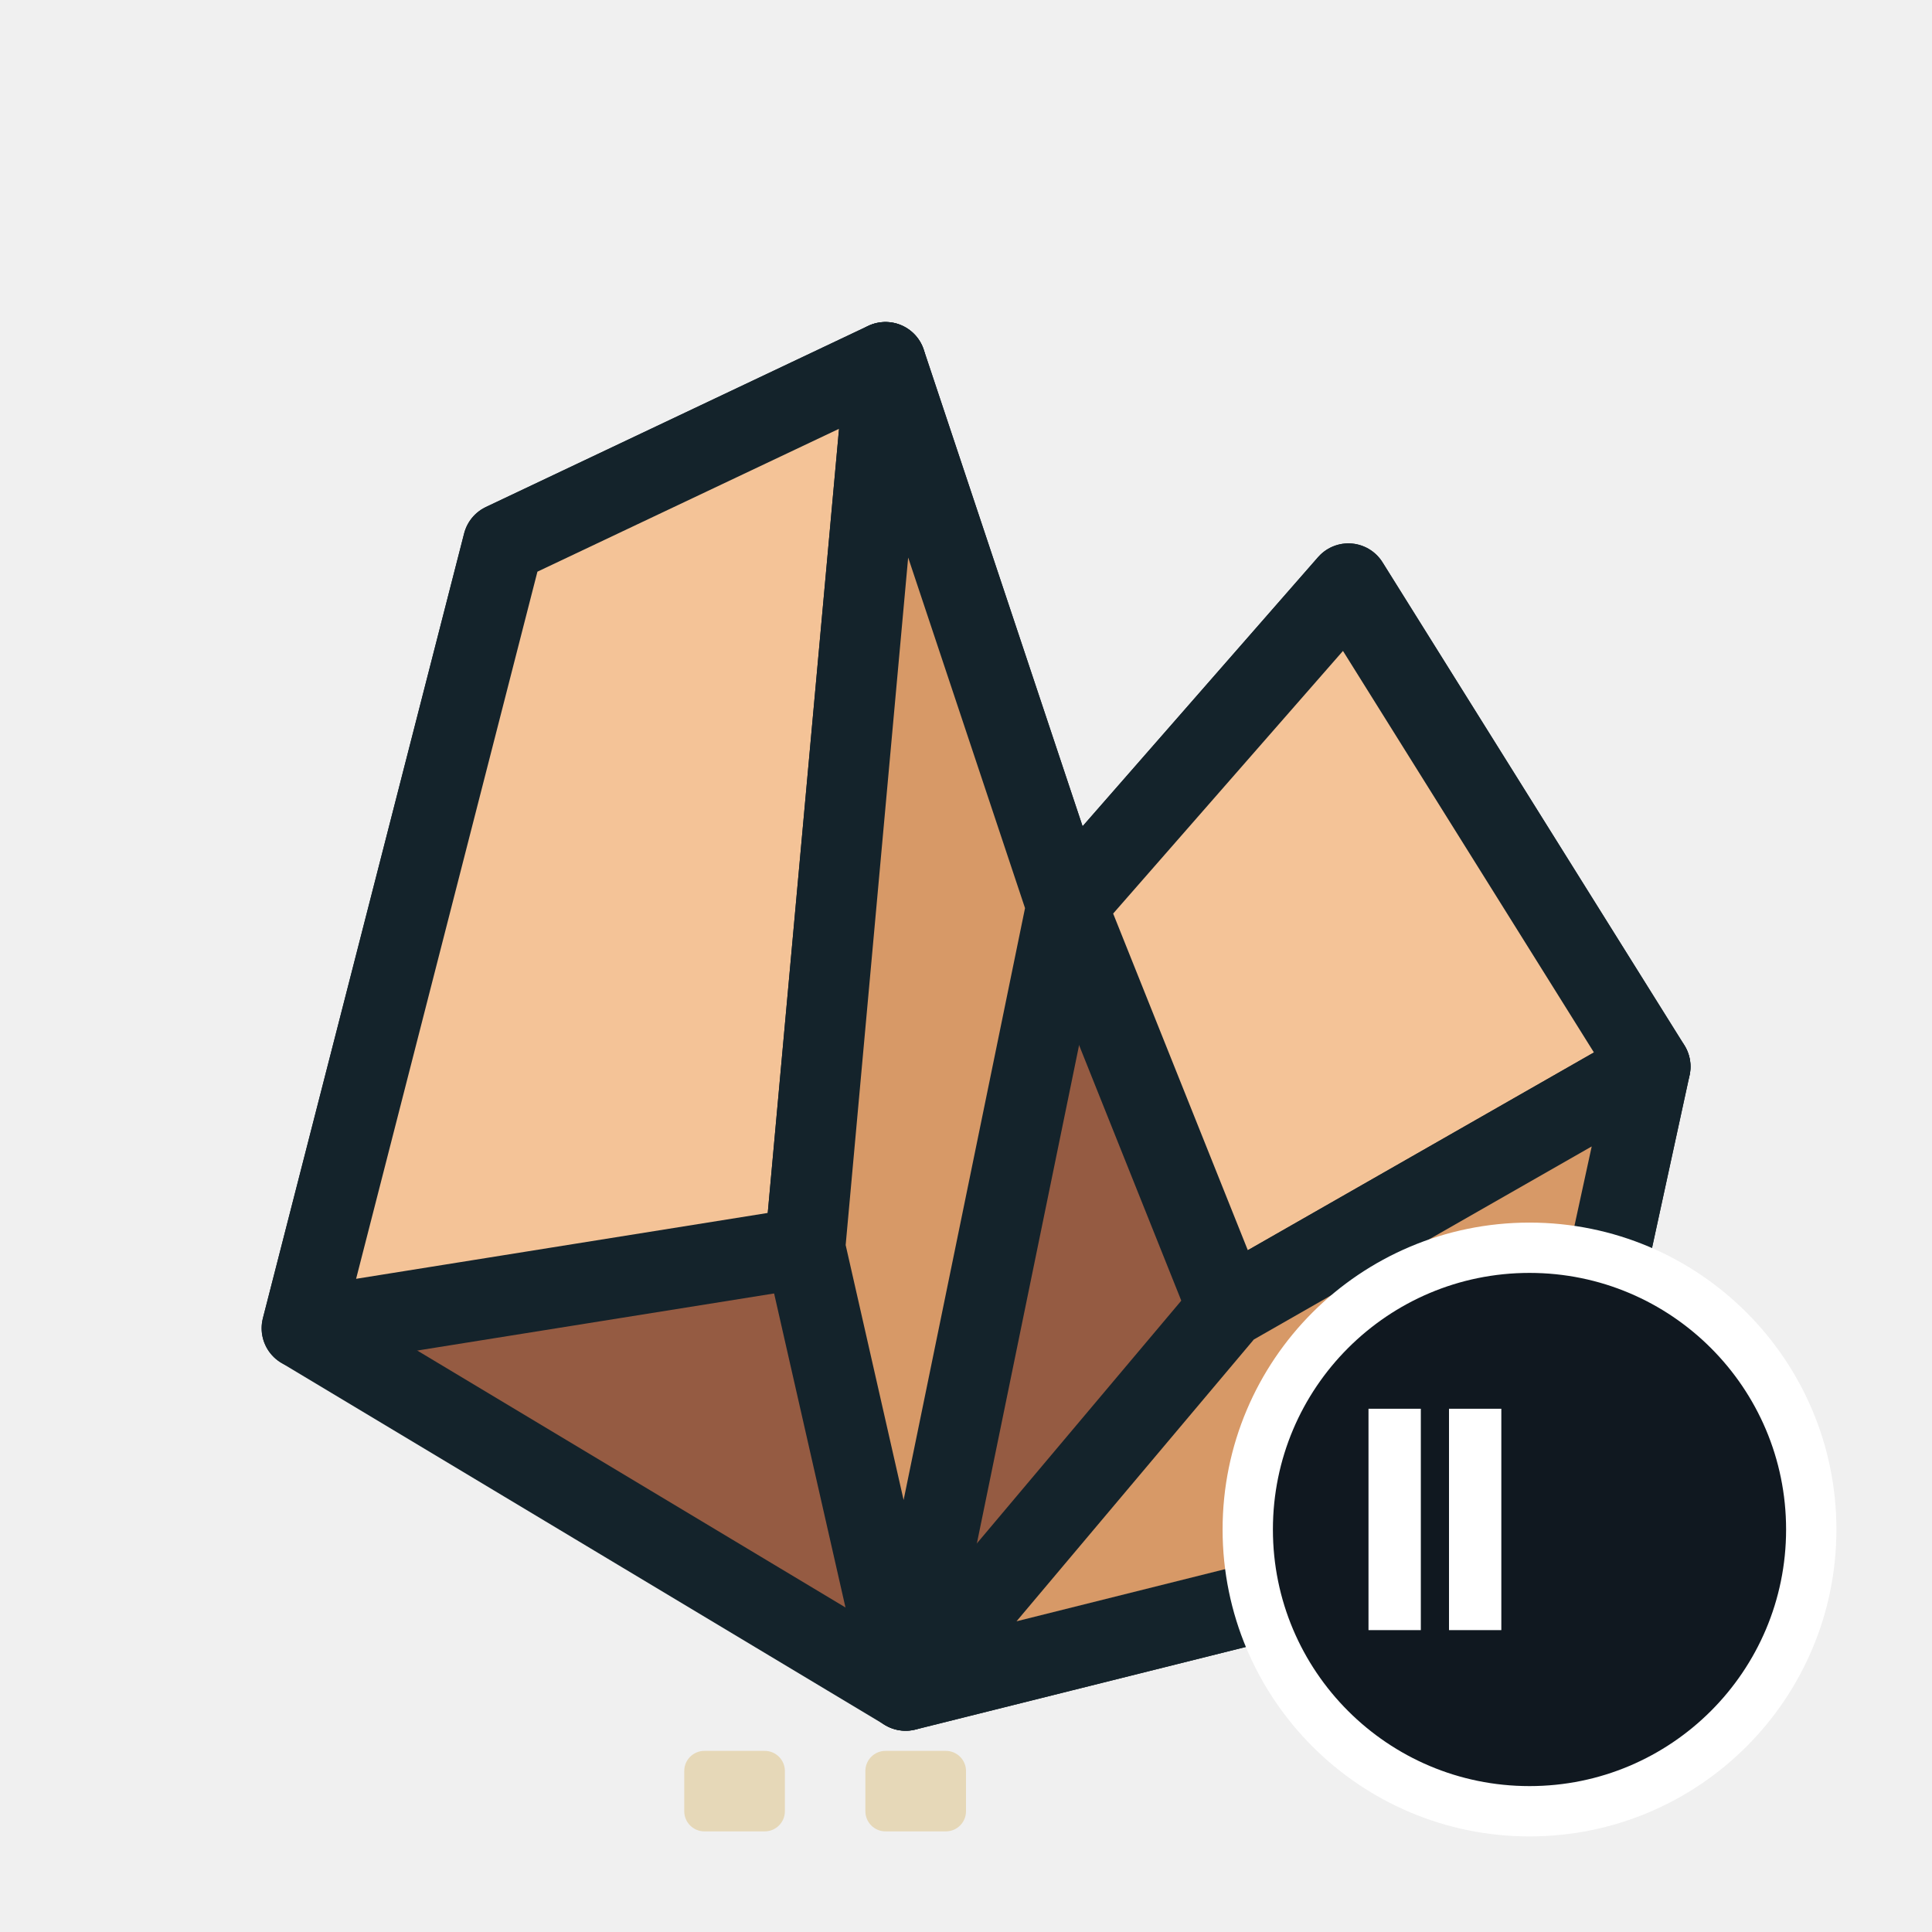
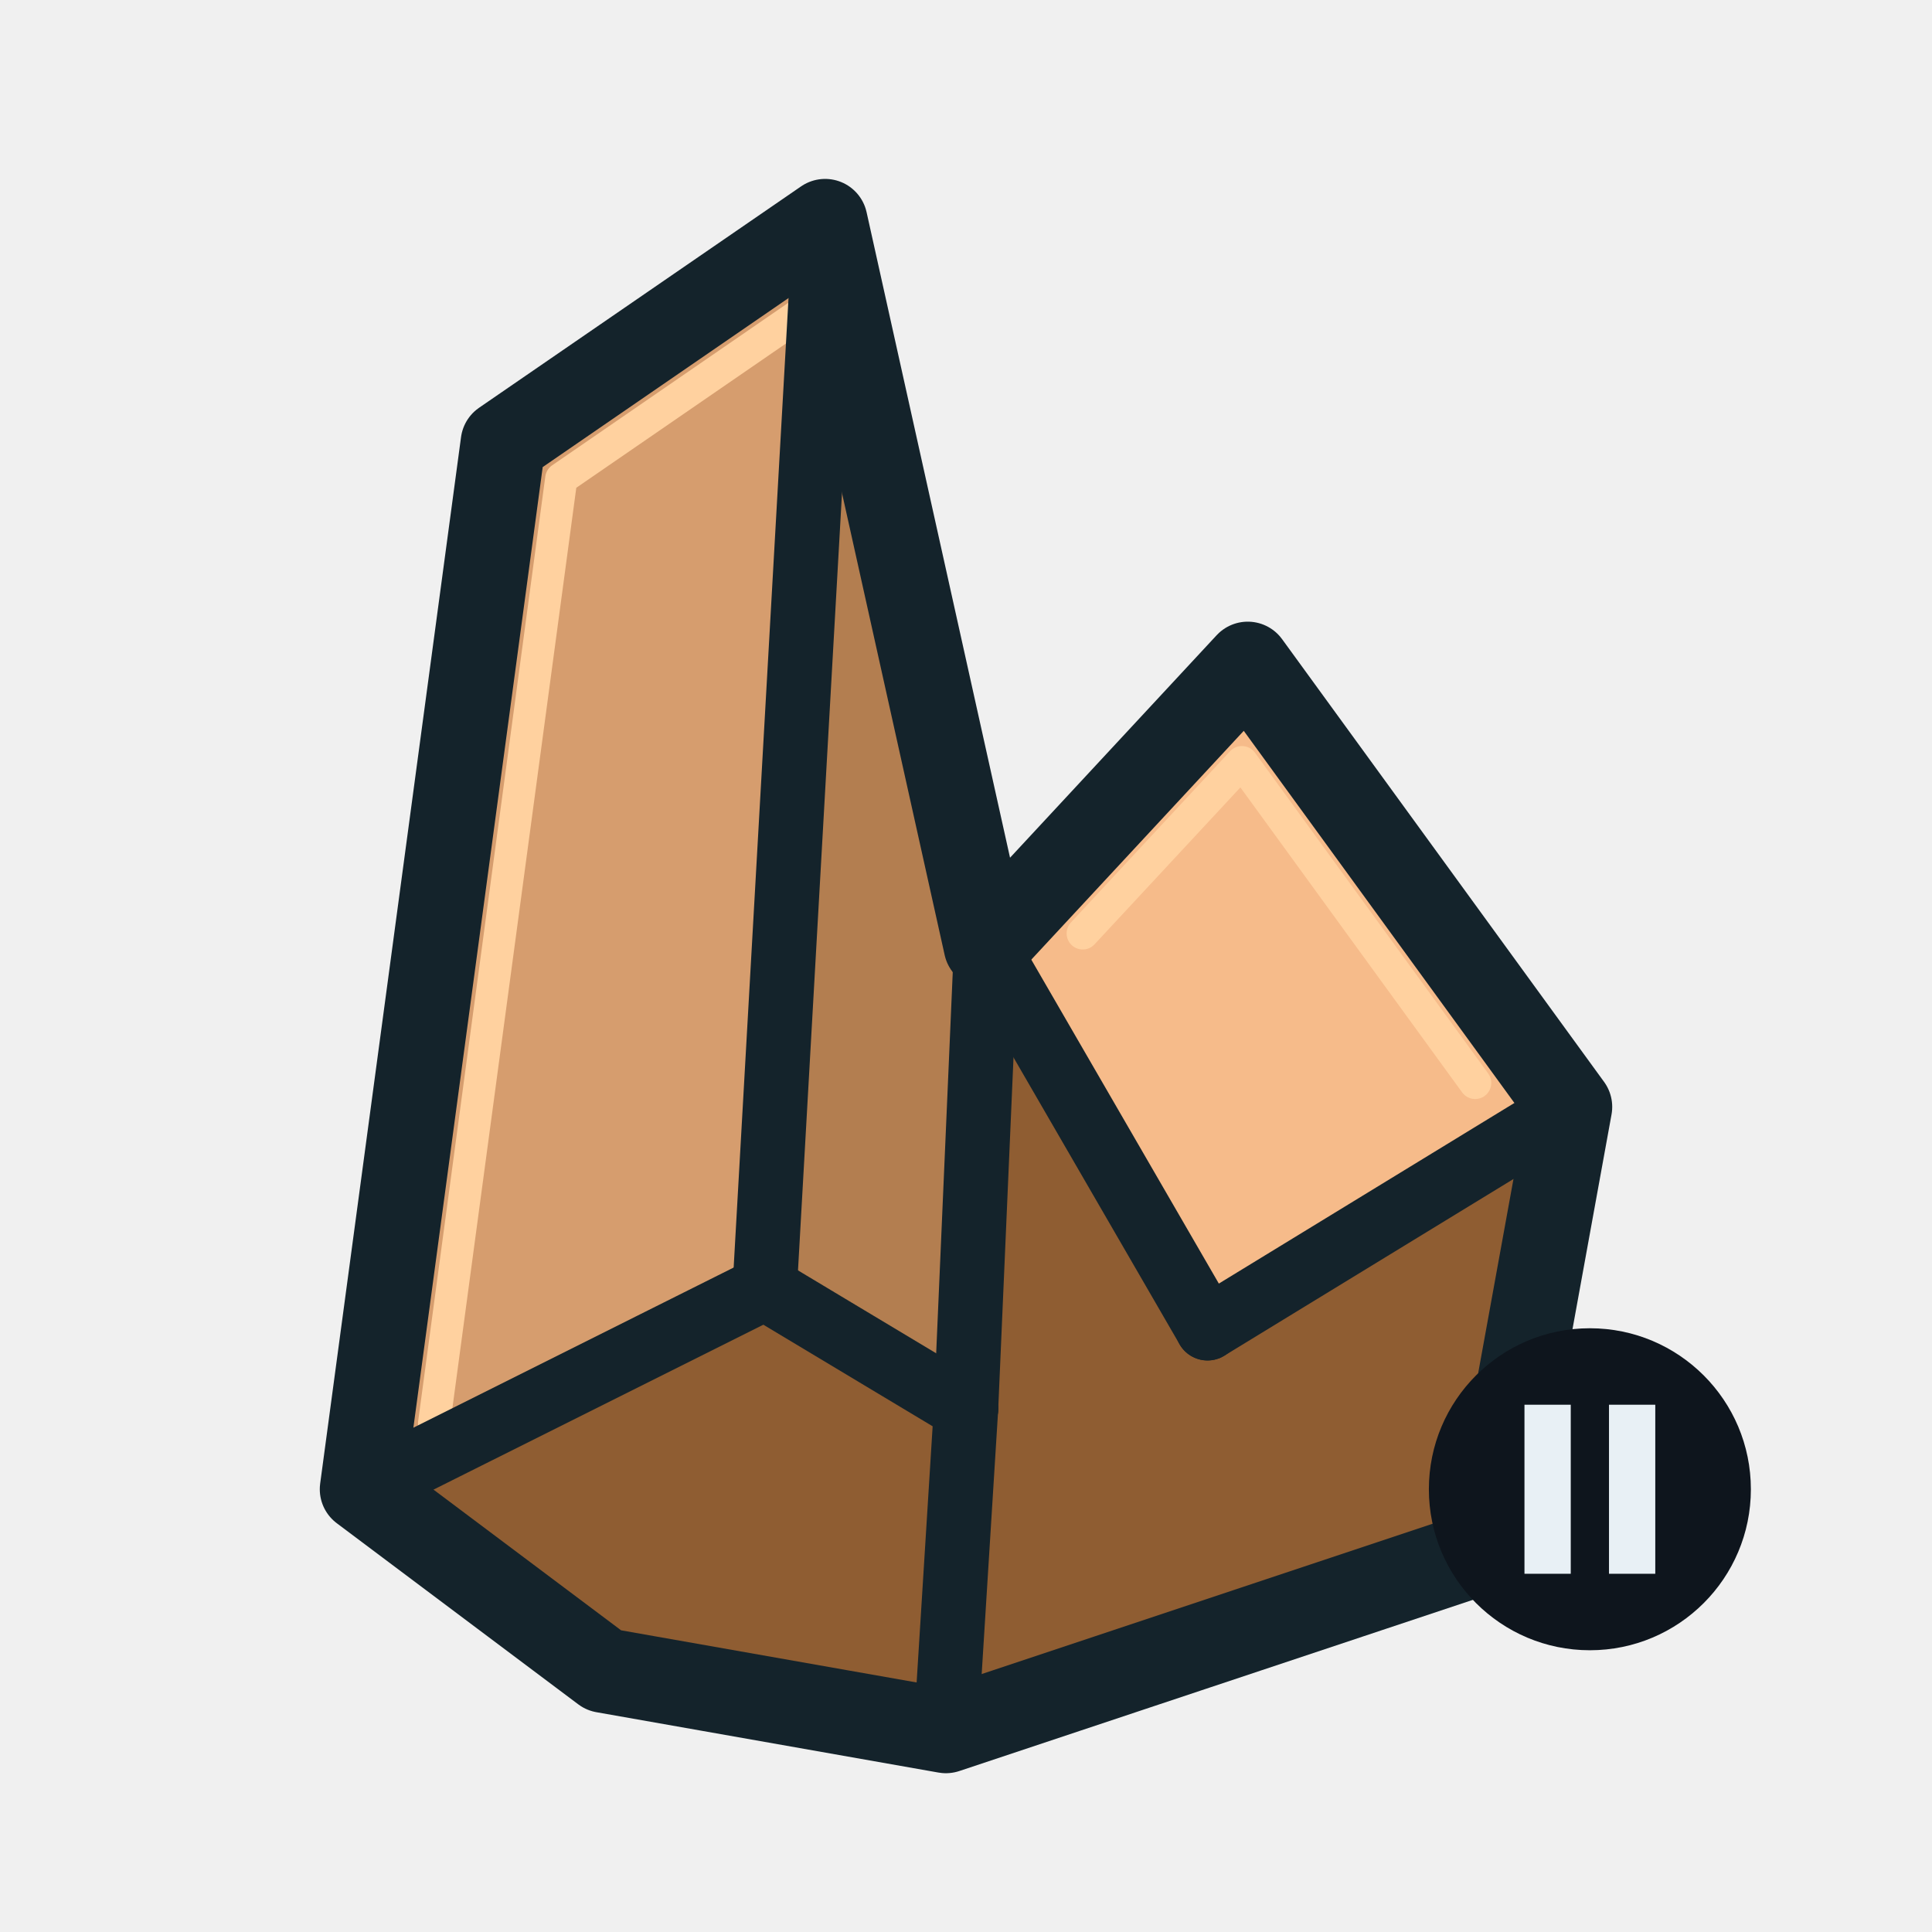
<svg xmlns="http://www.w3.org/2000/svg" width="96" height="96" viewBox="0 0 96 96">
  <g stroke-linecap="round" stroke-linejoin="round">
-     <g id="mineral-facets" data-layer="mineral-facets">
-       <path d="M15 66 L25 27 L44 18 L53 45 L67 29 L82 53 L77 76 L45 84 Z" fill="#955b42" stroke="#14232b" stroke-width="4" />
-       <path d="M25 27 L44 18 L40 62 L15 66 Z" fill="#f4c397" stroke="#14232b" stroke-width="4" />
-       <path d="M44 18 L53 45 L45 84 L40 62 Z" fill="#d79967" stroke="#14232b" stroke-width="4" />
-       <path d="M67 29 L82 53 L61 65 L53 45 Z" fill="#f4c397" stroke="#14232b" stroke-width="4" />
-       <path d="M61 65 L82 53 L77 76 L45 84 Z" fill="#d79967" stroke="#14232b" stroke-width="4" />
+     <g id="mineral-facets" data-layer="mineral-facets" data-zone="copper">
+       <path d="M18 74 L25 22 L41 11 L49 47 L62 33 L78 55 L74 77 L47 86 L30 83 Z" fill="#8f5d32" />
+       <path d="M18 74 L25 22 L41 11 L38 64 Z" fill="#d69d6e" />
+       <path d="M41 11 L49 47 L48 70 L38 64 Z" fill="#b37e50" />
+       <path d="M18 74 L38 64 L48 70 L47 86 L30 83 Z" fill="#8f5d32" />
+       <path d="M49 47 L62 33 L78 55 L60 66 Z" fill="#f6bb8a" />
+       <path d="M49 47 L60 66 L78 55 L74 77 L47 86 L48 70 Z" fill="#8f5d32" />
+       <path d="M21.57 70.73 L27.89 23.78 L39.69 15.66" fill="none" stroke="#ffd19f" stroke-width="1.6" stroke-linecap="round" stroke-linejoin="round" />
+       <path d="M53.8 46.38 L61.71 37.87 L73.3 53.81" fill="none" stroke="#ffd19f" stroke-width="1.6" stroke-linecap="round" stroke-linejoin="round" />
+       <path d="M41 11 L38 64" fill="none" stroke="#14232b" stroke-width="3.2" stroke-linecap="round" />
+       <path d="M38 64 L18 74" fill="none" stroke="#14232b" stroke-width="3.2" stroke-linecap="round" />
+       <path d="M49 47 L48 70" fill="none" stroke="#14232b" stroke-width="3.2" stroke-linecap="round" />
+       <path d="M48 70 L38 64" fill="none" stroke="#14232b" stroke-width="3.2" stroke-linecap="round" />
+       <path d="M48 70 L47 86" fill="none" stroke="#14232b" stroke-width="3.2" stroke-linecap="round" />
+       <path d="M78 55 L60 66" fill="none" stroke="#14232b" stroke-width="3.2" stroke-linecap="round" />
+       <path d="M60 66 L49 47" fill="none" stroke="#14232b" stroke-width="3.2" stroke-linecap="round" />
+       <path d="M18 74 L25 22 L41 11 L49 47 L62 33 L78 55 L74 77 L47 86 L30 83 Z" fill="none" stroke="#14232b" stroke-width="4.22" stroke-linejoin="round" />
    </g>
-     <rect x="34" y="87" width="5" height="4" rx="1" fill="#e6d8b8" stroke="none" stroke-width="0" />
-     <rect x="43" y="87" width="5" height="4" rx="1" fill="#e6d8b8" stroke="none" stroke-width="0" />
-     <g id="tier-badge">
-       <circle cx="76" cy="76" r="14" fill="#101820" stroke="#ffffff" stroke-width="2.5" />
-       <rect x="68" y="70" width="2.6" height="11" fill="#ffffff" />
-       <rect x="72" y="70" width="2.6" height="11" fill="#ffffff" />
+     <g id="tier-mark" data-glyph="parallel">
+       <circle cx="79" cy="74" r="8" fill="#0e151d" />
+       <rect x="75.75" y="69.8" width="2.3" height="8.4" fill="#e8f0f5" />
+       <rect x="79.95" y="69.8" width="2.3" height="8.4" fill="#e8f0f5" />
    </g>
  </g>
</svg>
